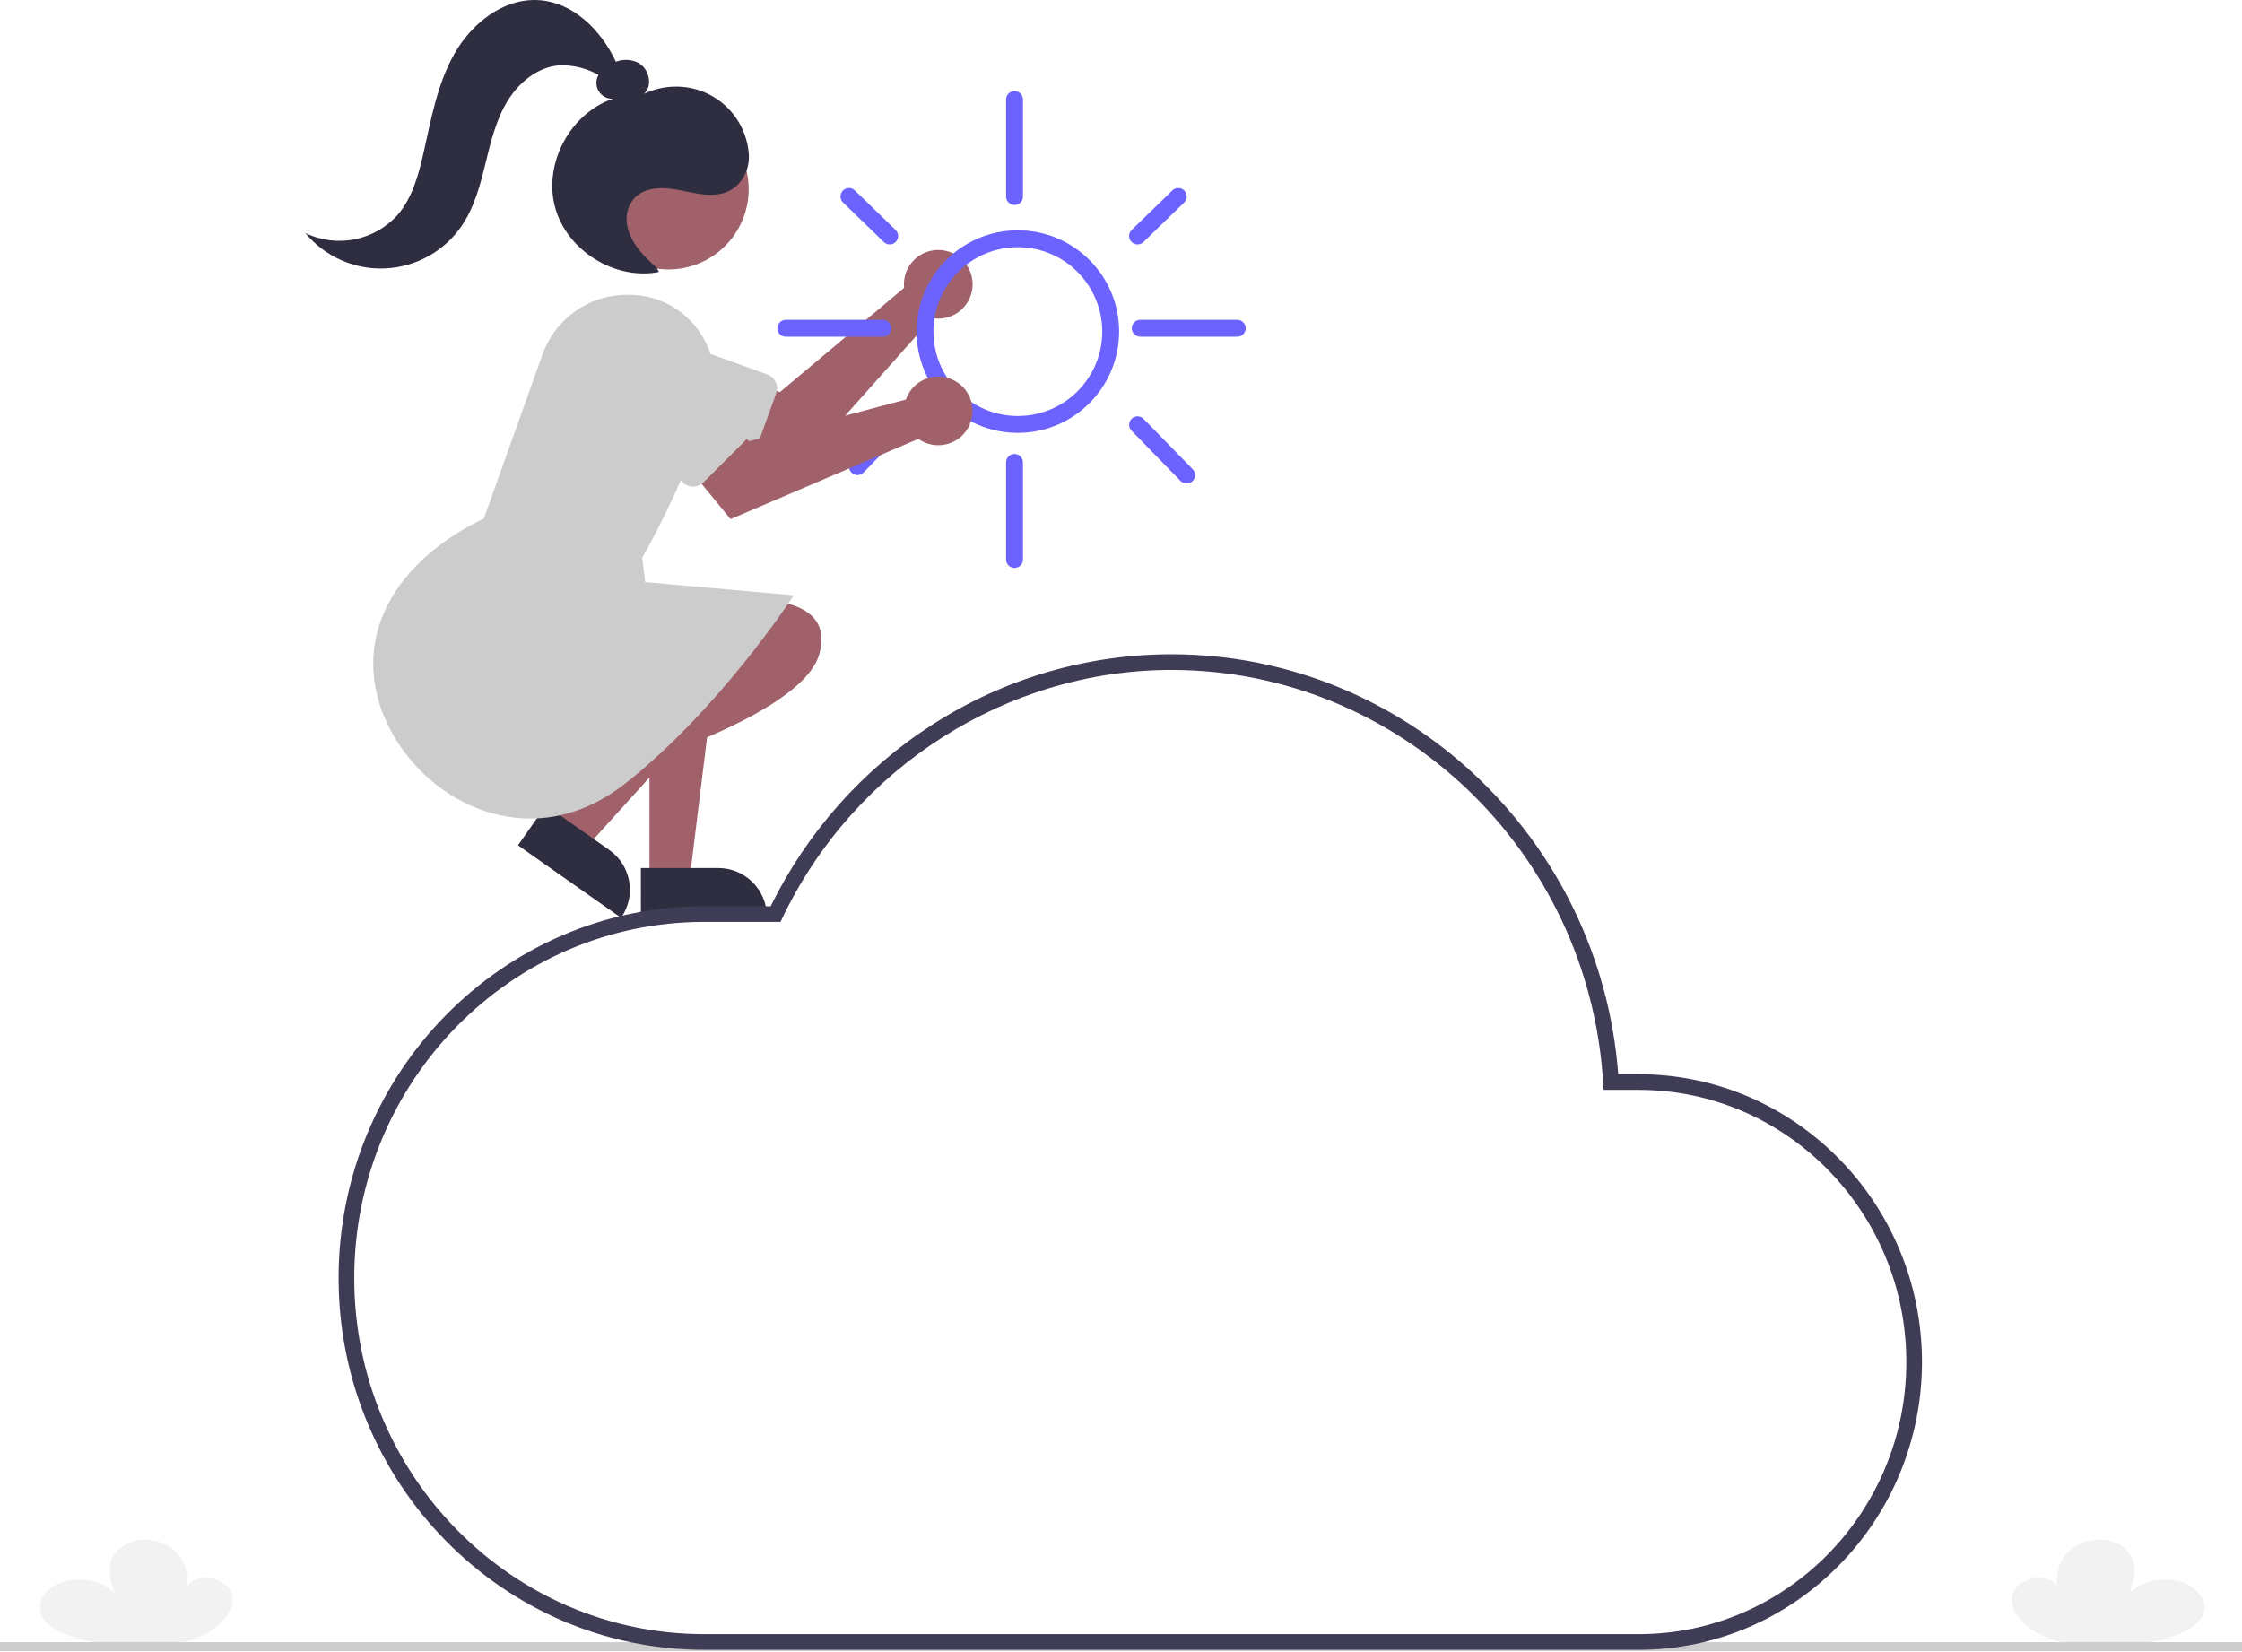
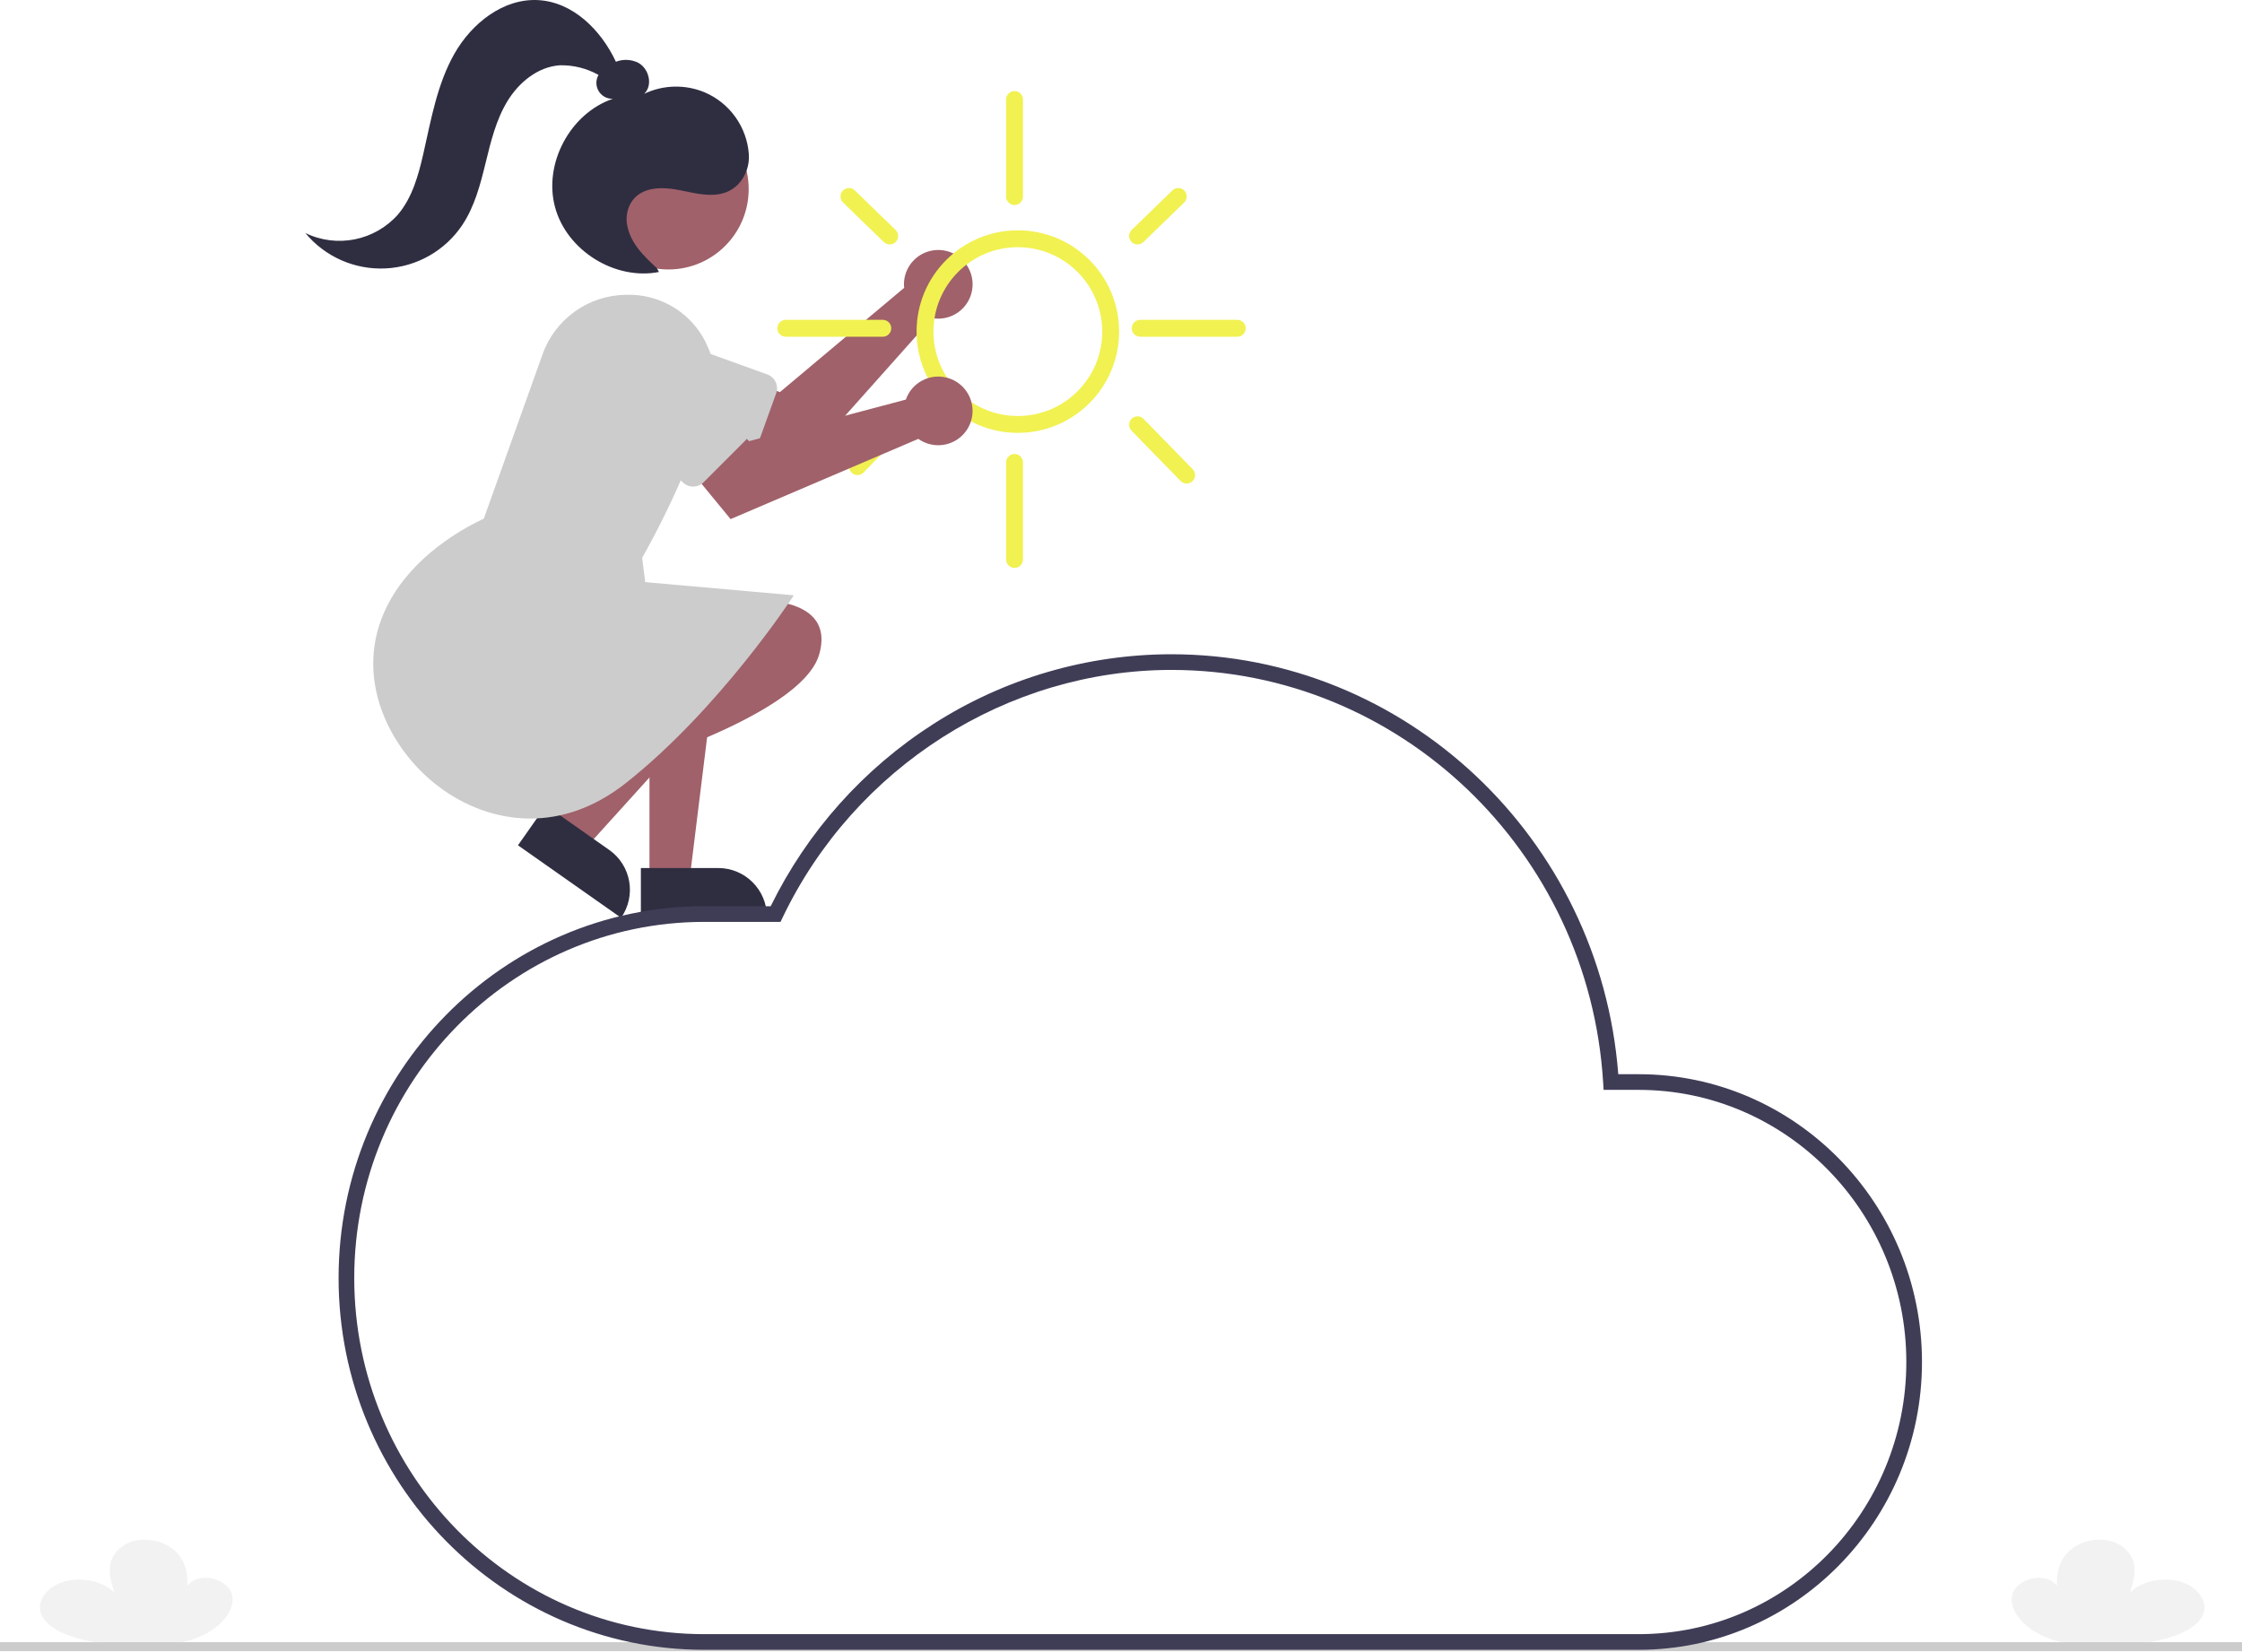
<svg xmlns="http://www.w3.org/2000/svg" width="859.113" height="632.679" viewBox="0 0 859.113 632.679" role="img" artist="Katerina Limpitsouni" source="https://undraw.co/">
-   <path id="bf948e58-f613-467a-9468-983dc892a127-148" data-name="Path 449" d="M967.942,763.866c-10.593-.44-20.244-4.715-24.61-11.338q-.306-.465-.577-.943c-1.594-2.822-2.092-6.066-.349-8.847s6.1-4.893,10.468-4.454,7.785,3.926,5.976,6.686c-.4-5.578-.735-11.439,3.762-16.294a16.436,16.436,0,0,1,9.207-4.758c9.062-1.594,15.078,3.53,16.283,8.7.889,3.819-.339,7.7-1.562,11.479,3.769-4.457,12.732-6.44,19.6-4.335s10.673,8,8.328,12.9c-2.763,5.764-11.974,8.743-20.53,10.318C986.87,764.281,976.276,764.212,967.942,763.866Z" transform="translate(-170.4435 -133.6603)" fill="#f2f2f2" />
-   <path id="b42aec13-b3c1-4211-a06e-06d70154504c-149" data-name="Path 538" d="M232.952,763.866c10.593-.44,20.244-4.715,24.609-11.338q.307-.465.577-.943c1.594-2.822,2.092-6.066.349-8.847s-6.1-4.893-10.468-4.454-7.786,3.926-5.976,6.686c.4-5.578.735-11.439-3.762-16.294a16.436,16.436,0,0,0-9.206-4.758c-9.062-1.594-15.078,3.53-16.283,8.7-.889,3.819.339,7.7,1.562,11.479-3.769-4.457-12.732-6.44-19.6-4.335s-10.674,8-8.328,12.9c2.763,5.764,11.974,8.743,20.53,10.318C214.024,764.281,224.617,764.212,232.952,763.866Z" transform="translate(-170.4435 -133.6603)" fill="#f2f2f2" />
+   <path id="bf948e58-f613-467a-9468-983dc892a127-515" data-name="Path 449" d="M967.942,763.866c-10.593-.44-20.244-4.715-24.61-11.338q-.306-.465-.577-.943c-1.594-2.822-2.092-6.066-.349-8.847s6.1-4.893,10.468-4.454,7.785,3.926,5.976,6.686c-.4-5.578-.735-11.439,3.762-16.294a16.436,16.436,0,0,1,9.207-4.758c9.062-1.594,15.078,3.53,16.283,8.7.889,3.819-.339,7.7-1.562,11.479,3.769-4.457,12.732-6.44,19.6-4.335s10.673,8,8.328,12.9c-2.763,5.764-11.974,8.743-20.53,10.318C986.87,764.281,976.276,764.212,967.942,763.866Z" transform="translate(-170.4435 -133.6603)" fill="#f2f2f2" />
+   <path id="b42aec13-b3c1-4211-a06e-06d70154504c-516" data-name="Path 538" d="M232.952,763.866c10.593-.44,20.244-4.715,24.609-11.338q.307-.465.577-.943c1.594-2.822,2.092-6.066.349-8.847s-6.1-4.893-10.468-4.454-7.786,3.926-5.976,6.686c.4-5.578.735-11.439-3.762-16.294a16.436,16.436,0,0,0-9.206-4.758c-9.062-1.594-15.078,3.53-16.283,8.7-.889,3.819.339,7.7,1.562,11.479-3.769-4.457-12.732-6.44-19.6-4.335s-10.674,8-8.328,12.9c2.763,5.764,11.974,8.743,20.53,10.318C214.024,764.281,224.617,764.212,232.952,763.866Z" transform="translate(-170.4435 -133.6603)" fill="#f2f2f2" />
  <rect id="ff921942-c1a5-4092-8e51-cfff0188952a" data-name="Rectangle 73" y="629.236" width="859.113" height="3.443" fill="#ccc" />
-   <path id="a8ec5313-8437-40fa-9ae6-49ad9c080ae2-150" data-name="Path 525" d="M516.845,241.872a13.191,13.191,0,0,0,.062,2.077l-47.612,39.958-14.2-5.141-10.559,20.414,31.043,14.776,52.052-58.411a13.155,13.155,0,1,0-10.787-13.674Z" transform="translate(-170.4435 -133.6603)" fill="#a0616a" />
-   <path id="b5ad9c77-52a4-4655-bf33-f0307720c346-151" data-name="Path 526" d="M452.989,308.973l-45.978-16.6a16.92,16.92,0,1,1,11.489-31.831l45.978,16.6a5.639,5.639,0,0,1,3.39,7.218l-0.0.001-7.659,21.221a5.648,5.648,0,0,1-7.22,3.39Z" transform="translate(-170.4435 -133.6603)" fill="#ccc" />
-   <path id="ee570c5a-79aa-496e-9580-2e913ce96aae-152" data-name="Path 527" d="M419.316,470.648h15.366l7.31-59.27h-22.678Z" transform="translate(-170.4435 -133.6603)" fill="#a0616a" />
-   <path id="ab71c019-c25e-46eb-a51f-1c429aa2c12d-153" data-name="Path 528" d="M464.315,484.917l-48.293.003-.001-18.659,29.634-.002a18.659,18.659,0,0,1,18.66,18.658Z" transform="translate(-170.4435 -133.6603)" fill="#2f2e41" />
-   <path id="f36d9583-efe1-4c6b-b146-57ada20cd73c-154" data-name="Path 529" d="M381.34,450.797l12.57,8.838,40.071-44.279-18.551-13.043Z" transform="translate(-170.4435 -133.6603)" fill="#a0616a" />
-   <path id="efce1b5c-13fd-487e-9a00-7bbfe0293cc7-155" data-name="Path 530" d="M408.43,485.321l-39.504-27.769,10.729-15.263,24.241,17.04a18.657,18.657,0,0,1,4.534,25.992Z" transform="translate(-170.4435 -133.6603)" fill="#2f2e41" />
-   <path id="b962c087-78c3-438a-b2f2-2ecccfec7131-156" data-name="Path 531" d="M452.939,363.882s38.347-4.524,31.464,20.359-83.577,46.374-83.577,46.374Z" transform="translate(-170.4435 -133.6603)" fill="#a0616a" />
+   <path id="a8ec5313-8437-40fa-9ae6-49ad9c080ae2-517" data-name="Path 525" d="M516.845,241.872a13.191,13.191,0,0,0,.062,2.077l-47.612,39.958-14.2-5.141-10.559,20.414,31.043,14.776,52.052-58.411a13.155,13.155,0,1,0-10.787-13.674Z" transform="translate(-170.4435 -133.6603)" fill="#a0616a" />
+   <path id="b5ad9c77-52a4-4655-bf33-f0307720c346-518" data-name="Path 526" d="M452.989,308.973l-45.978-16.6a16.92,16.92,0,1,1,11.489-31.831l45.978,16.6a5.639,5.639,0,0,1,3.39,7.218l-0.0.001-7.659,21.221a5.648,5.648,0,0,1-7.22,3.39Z" transform="translate(-170.4435 -133.6603)" fill="#ccc" />
+   <path id="ee570c5a-79aa-496e-9580-2e913ce96aae-519" data-name="Path 527" d="M419.316,470.648h15.366l7.31-59.27h-22.678Z" transform="translate(-170.4435 -133.6603)" fill="#a0616a" />
+   <path id="ab71c019-c25e-46eb-a51f-1c429aa2c12d-520" data-name="Path 528" d="M464.315,484.917l-48.293.003-.001-18.659,29.634-.002a18.659,18.659,0,0,1,18.66,18.658Z" transform="translate(-170.4435 -133.6603)" fill="#2f2e41" />
+   <path id="f36d9583-efe1-4c6b-b146-57ada20cd73c-521" data-name="Path 529" d="M381.34,450.797l12.57,8.838,40.071-44.279-18.551-13.043Z" transform="translate(-170.4435 -133.6603)" fill="#a0616a" />
+   <path id="efce1b5c-13fd-487e-9a00-7bbfe0293cc7-522" data-name="Path 530" d="M408.43,485.321l-39.504-27.769,10.729-15.263,24.241,17.04a18.657,18.657,0,0,1,4.534,25.992Z" transform="translate(-170.4435 -133.6603)" fill="#2f2e41" />
+   <path id="b962c087-78c3-438a-b2f2-2ecccfec7131-523" data-name="Path 531" d="M452.939,363.882s38.347-4.524,31.464,20.359-83.577,46.374-83.577,46.374Z" transform="translate(-170.4435 -133.6603)" fill="#a0616a" />
  <circle id="b4ce5f2d-2188-4402-bc9c-1bcfffccb703" data-name="Ellipse 71" cx="256.101" cy="72.466" r="30.784" fill="#a0616a" />
-   <path id="bec54b22-7d61-4f61-9a6e-d6909ce0cfb7-157" data-name="Path 532" d="M328.372,425.52c-17.517-20.4-23.646-51.7,4.288-77.736a92.071,92.071,0,0,1,23.168-15.386l22.512-62.963a34.309,34.309,0,0,1,31.709-22.808,32.834,32.834,0,0,1,31.851,20.484,28.5,28.5,0,0,1,.884,20.184,324.212,324.212,0,0,1-26.269,60.1l1.164,9.313,56.907,5.058-.531.863c-.277.45-28.128,42.885-63.758,71.052-12.183,9.63-24.78,13.622-36.67,13.621C355.598,447.306,339.2,438.127,328.372,425.52Z" transform="translate(-170.4435 -133.6603)" fill="#ccc" />
-   <path id="f5e0fb0e-7954-451a-aeef-f3006d7ce30b-158" data-name="Path 533" d="M323.002,215.786c5.446-6.49,7.782-14.978,9.662-23.24,2.973-13.071,5.274-26.587,11.88-38.252s18.745-21.33,32.13-20.594c13.309.732,24.068,11.439,29.779,23.621a10.594,10.594,0,0,1,8.6.415c4.116,2.254,5.655,8.661,2.229,11.869a28.44,28.44,0,0,1,23.159-.577,27.994,27.994,0,0,1,16.957,23.757,15.262,15.262,0,0,1-4.058,11.45c-5.906,6.08-14.26,3.983-21.688,2.434-7.016-1.463-15.561-1.858-19.514,4.827a12.53,12.53,0,0,0-1.219,9.156c1.514,6.673,6.455,11.321,11.248,15.77l.784,1.456c-16.924,3.3-35.4-8.258-39.844-24.919s5.84-35.882,22.162-41.44h0a6.1,6.1,0,0,1-5.48-9.145,29.015,29.015,0,0,0-14.805-3.699c-8.431.553-15.727,6.554-20.115,13.775s-6.375,15.6-8.387,23.807-4.19,16.569-8.882,23.6a37.55,37.55,0,0,1-60.161,3.086A29.967,29.967,0,0,0,323.002,215.786Z" transform="translate(-170.4435 -133.6603)" fill="#2f2e41" />
-   <path d="M560.473,299.527A38.807,38.807,0,1,1,599.279,260.72,38.851,38.851,0,0,1,560.473,299.527Zm0-71.145A32.339,32.339,0,1,0,592.811,260.72,32.375,32.375,0,0,0,560.473,228.381Z" transform="translate(-170.4435 -133.6603)" fill="#6c63ff" />
-   <path d="M559.199,212.212a3.234,3.234,0,0,1-3.234-3.234V171.788a3.234,3.234,0,0,1,6.468,0V208.978A3.234,3.234,0,0,1,559.199,212.212Z" transform="translate(-170.4435 -133.6603)" fill="#6c63ff" />
-   <path d="M508.731,262.681H471.541a3.234,3.234,0,0,1,0-6.468h37.19a3.234,3.234,0,0,1,0,6.468Z" transform="translate(-170.4435 -133.6603)" fill="#6c63ff" />
-   <path d="M644.554,262.681H607.364a3.234,3.234,0,0,1,0-6.468h37.19a3.234,3.234,0,0,1,0,6.468Z" transform="translate(-170.4435 -133.6603)" fill="#6c63ff" />
-   <path d="M606.342,227.322a3.234,3.234,0,0,1-2.252-5.555l15.574-15.11a3.234,3.234,0,1,1,4.503,4.642L608.594,226.409A3.222,3.222,0,0,1,606.342,227.322Z" transform="translate(-170.4435 -133.6603)" fill="#6c63ff" />
-   <path d="M511.369,227.322a3.223,3.223,0,0,1-2.252-.913l-15.574-15.11a3.234,3.234,0,1,1,4.503-4.642l15.574,15.11a3.234,3.234,0,0,1-2.252,5.555Z" transform="translate(-170.4435 -133.6603)" fill="#6c63ff" />
-   <path d="M499.029,315.696a3.235,3.235,0,0,1-2.32-5.487l15.574-16.038a3.234,3.234,0,0,1,4.641,4.507L501.349,314.715A3.229,3.229,0,0,1,499.029,315.696Z" transform="translate(-170.4435 -133.6603)" fill="#6c63ff" />
-   <path d="M625.15,318.93a3.218,3.218,0,0,1-2.314-.976l-18.808-19.272a3.233,3.233,0,1,1,4.628-4.516l18.808,19.272a3.233,3.233,0,0,1-2.314,5.492Z" transform="translate(-170.4435 -133.6603)" fill="#6c63ff" />
-   <path d="M559.199,351.269a3.234,3.234,0,0,1-3.234-3.234V310.845a3.234,3.234,0,1,1,6.468,0v37.19A3.234,3.234,0,0,1,559.199,351.269Z" transform="translate(-170.4435 -133.6603)" fill="#6c63ff" />
-   <path id="b0998da5-27dc-40b2-8d45-277f647e44e1-159" data-name="Path 536" d="M518.389,284.863a13.189,13.189,0,0,0-.826,1.906l-60.083,15.933-10.667-10.689-18.235,13.989,21.819,26.57,71.943-30.748a13.155,13.155,0,1,0-3.952-16.962Z" transform="translate(-170.4435 -133.6603)" fill="#a0616a" />
-   <path id="a2d8cb05-8bad-48ca-a39c-34dd34963d12-160" data-name="Path 537" d="M432.065,318.459l-34.563-34.568a16.92,16.92,0,1,1,23.929-23.929h0l34.565,34.565a5.639,5.639,0,0,1,.001,7.975l-.001.001-15.953,15.954a5.648,5.648,0,0,1-7.977,0Z" transform="translate(-170.4435 -133.6603)" fill="#ccc" />
+   <path id="bec54b22-7d61-4f61-9a6e-d6909ce0cfb7-524" data-name="Path 532" d="M328.372,425.52c-17.517-20.4-23.646-51.7,4.288-77.736a92.071,92.071,0,0,1,23.168-15.386l22.512-62.963a34.309,34.309,0,0,1,31.709-22.808,32.834,32.834,0,0,1,31.851,20.484,28.5,28.5,0,0,1,.884,20.184,324.212,324.212,0,0,1-26.269,60.1l1.164,9.313,56.907,5.058-.531.863c-.277.45-28.128,42.885-63.758,71.052-12.183,9.63-24.78,13.622-36.67,13.621C355.598,447.306,339.2,438.127,328.372,425.52Z" transform="translate(-170.4435 -133.6603)" fill="#ccc" />
+   <path id="f5e0fb0e-7954-451a-aeef-f3006d7ce30b-525" data-name="Path 533" d="M323.002,215.786c5.446-6.49,7.782-14.978,9.662-23.24,2.973-13.071,5.274-26.587,11.88-38.252s18.745-21.33,32.13-20.594c13.309.732,24.068,11.439,29.779,23.621a10.594,10.594,0,0,1,8.6.415c4.116,2.254,5.655,8.661,2.229,11.869a28.44,28.44,0,0,1,23.159-.577,27.994,27.994,0,0,1,16.957,23.757,15.262,15.262,0,0,1-4.058,11.45c-5.906,6.08-14.26,3.983-21.688,2.434-7.016-1.463-15.561-1.858-19.514,4.827a12.53,12.53,0,0,0-1.219,9.156c1.514,6.673,6.455,11.321,11.248,15.77l.784,1.456c-16.924,3.3-35.4-8.258-39.844-24.919s5.84-35.882,22.162-41.44h0a6.1,6.1,0,0,1-5.48-9.145,29.015,29.015,0,0,0-14.805-3.699c-8.431.553-15.727,6.554-20.115,13.775s-6.375,15.6-8.387,23.807-4.19,16.569-8.882,23.6a37.55,37.55,0,0,1-60.161,3.086A29.967,29.967,0,0,0,323.002,215.786Z" transform="translate(-170.4435 -133.6603)" fill="#2f2e41" />
+   <path d="M560.473,299.527A38.807,38.807,0,1,1,599.279,260.72,38.851,38.851,0,0,1,560.473,299.527Zm0-71.145A32.339,32.339,0,1,0,592.811,260.72,32.375,32.375,0,0,0,560.473,228.381Z" transform="translate(-170.4435 -133.6603)" fill="#f1f152" />
+   <path d="M559.199,212.212a3.234,3.234,0,0,1-3.234-3.234V171.788a3.234,3.234,0,0,1,6.468,0V208.978A3.234,3.234,0,0,1,559.199,212.212Z" transform="translate(-170.4435 -133.6603)" fill="#f1f152" />
+   <path d="M508.731,262.681H471.541a3.234,3.234,0,0,1,0-6.468h37.19a3.234,3.234,0,0,1,0,6.468Z" transform="translate(-170.4435 -133.6603)" fill="#f1f152" />
+   <path d="M644.554,262.681H607.364a3.234,3.234,0,0,1,0-6.468h37.19a3.234,3.234,0,0,1,0,6.468Z" transform="translate(-170.4435 -133.6603)" fill="#f1f152" />
+   <path d="M606.342,227.322a3.234,3.234,0,0,1-2.252-5.555l15.574-15.11a3.234,3.234,0,1,1,4.503,4.642L608.594,226.409A3.222,3.222,0,0,1,606.342,227.322Z" transform="translate(-170.4435 -133.6603)" fill="#f1f152" />
+   <path d="M511.369,227.322a3.223,3.223,0,0,1-2.252-.913l-15.574-15.11a3.234,3.234,0,1,1,4.503-4.642l15.574,15.11a3.234,3.234,0,0,1-2.252,5.555Z" transform="translate(-170.4435 -133.6603)" fill="#f1f152" />
+   <path d="M499.029,315.696a3.235,3.235,0,0,1-2.32-5.487l15.574-16.038a3.234,3.234,0,0,1,4.641,4.507L501.349,314.715A3.229,3.229,0,0,1,499.029,315.696Z" transform="translate(-170.4435 -133.6603)" fill="#f1f152" />
+   <path d="M625.15,318.93a3.218,3.218,0,0,1-2.314-.976l-18.808-19.272a3.233,3.233,0,1,1,4.628-4.516l18.808,19.272a3.233,3.233,0,0,1-2.314,5.492Z" transform="translate(-170.4435 -133.6603)" fill="#f1f152" />
+   <path d="M559.199,351.269a3.234,3.234,0,0,1-3.234-3.234V310.845a3.234,3.234,0,1,1,6.468,0v37.19A3.234,3.234,0,0,1,559.199,351.269Z" transform="translate(-170.4435 -133.6603)" fill="#f1f152" />
+   <path id="b0998da5-27dc-40b2-8d45-277f647e44e1-526" data-name="Path 536" d="M518.389,284.863a13.189,13.189,0,0,0-.826,1.906l-60.083,15.933-10.667-10.689-18.235,13.989,21.819,26.57,71.943-30.748a13.155,13.155,0,1,0-3.952-16.962Z" transform="translate(-170.4435 -133.6603)" fill="#a0616a" />
+   <path id="a2d8cb05-8bad-48ca-a39c-34dd34963d12-527" data-name="Path 537" d="M432.065,318.459l-34.563-34.568a16.92,16.92,0,1,1,23.929-23.929h0l34.565,34.565a5.639,5.639,0,0,1,.001,7.975l-.001.001-15.953,15.954a5.648,5.648,0,0,1-7.977,0Z" transform="translate(-170.4435 -133.6603)" fill="#ccc" />
  <path d="M798.37,765.815H440.288c-77.252,0-140.1-63.906-140.1-142.458s62.849-142.458,140.1-142.458H465.762a173.714,173.714,0,0,1,62.432-69.888,169.271,169.271,0,0,1,91.134-26.659c89.593,0,164.269,70.452,171.219,160.913h7.823c59.858,0,108.557,49.469,108.557,110.275S858.229,765.815,798.37,765.815Zm-358.083-278.915c-73.943,0-134.1,61.214-134.1,136.458,0,75.243,60.157,136.458,134.1,136.458H798.37c56.55,0,102.557-46.777,102.557-104.275s-46.007-104.275-102.557-104.275H784.925l-.172-2.817c-5.406-88.651-78.069-158.095-165.424-158.095-62.904,0-121.383,37.229-148.983,94.843l-.816,1.704Z" transform="translate(-170.4435 -133.6603)" fill="#3f3d56" />
</svg>
